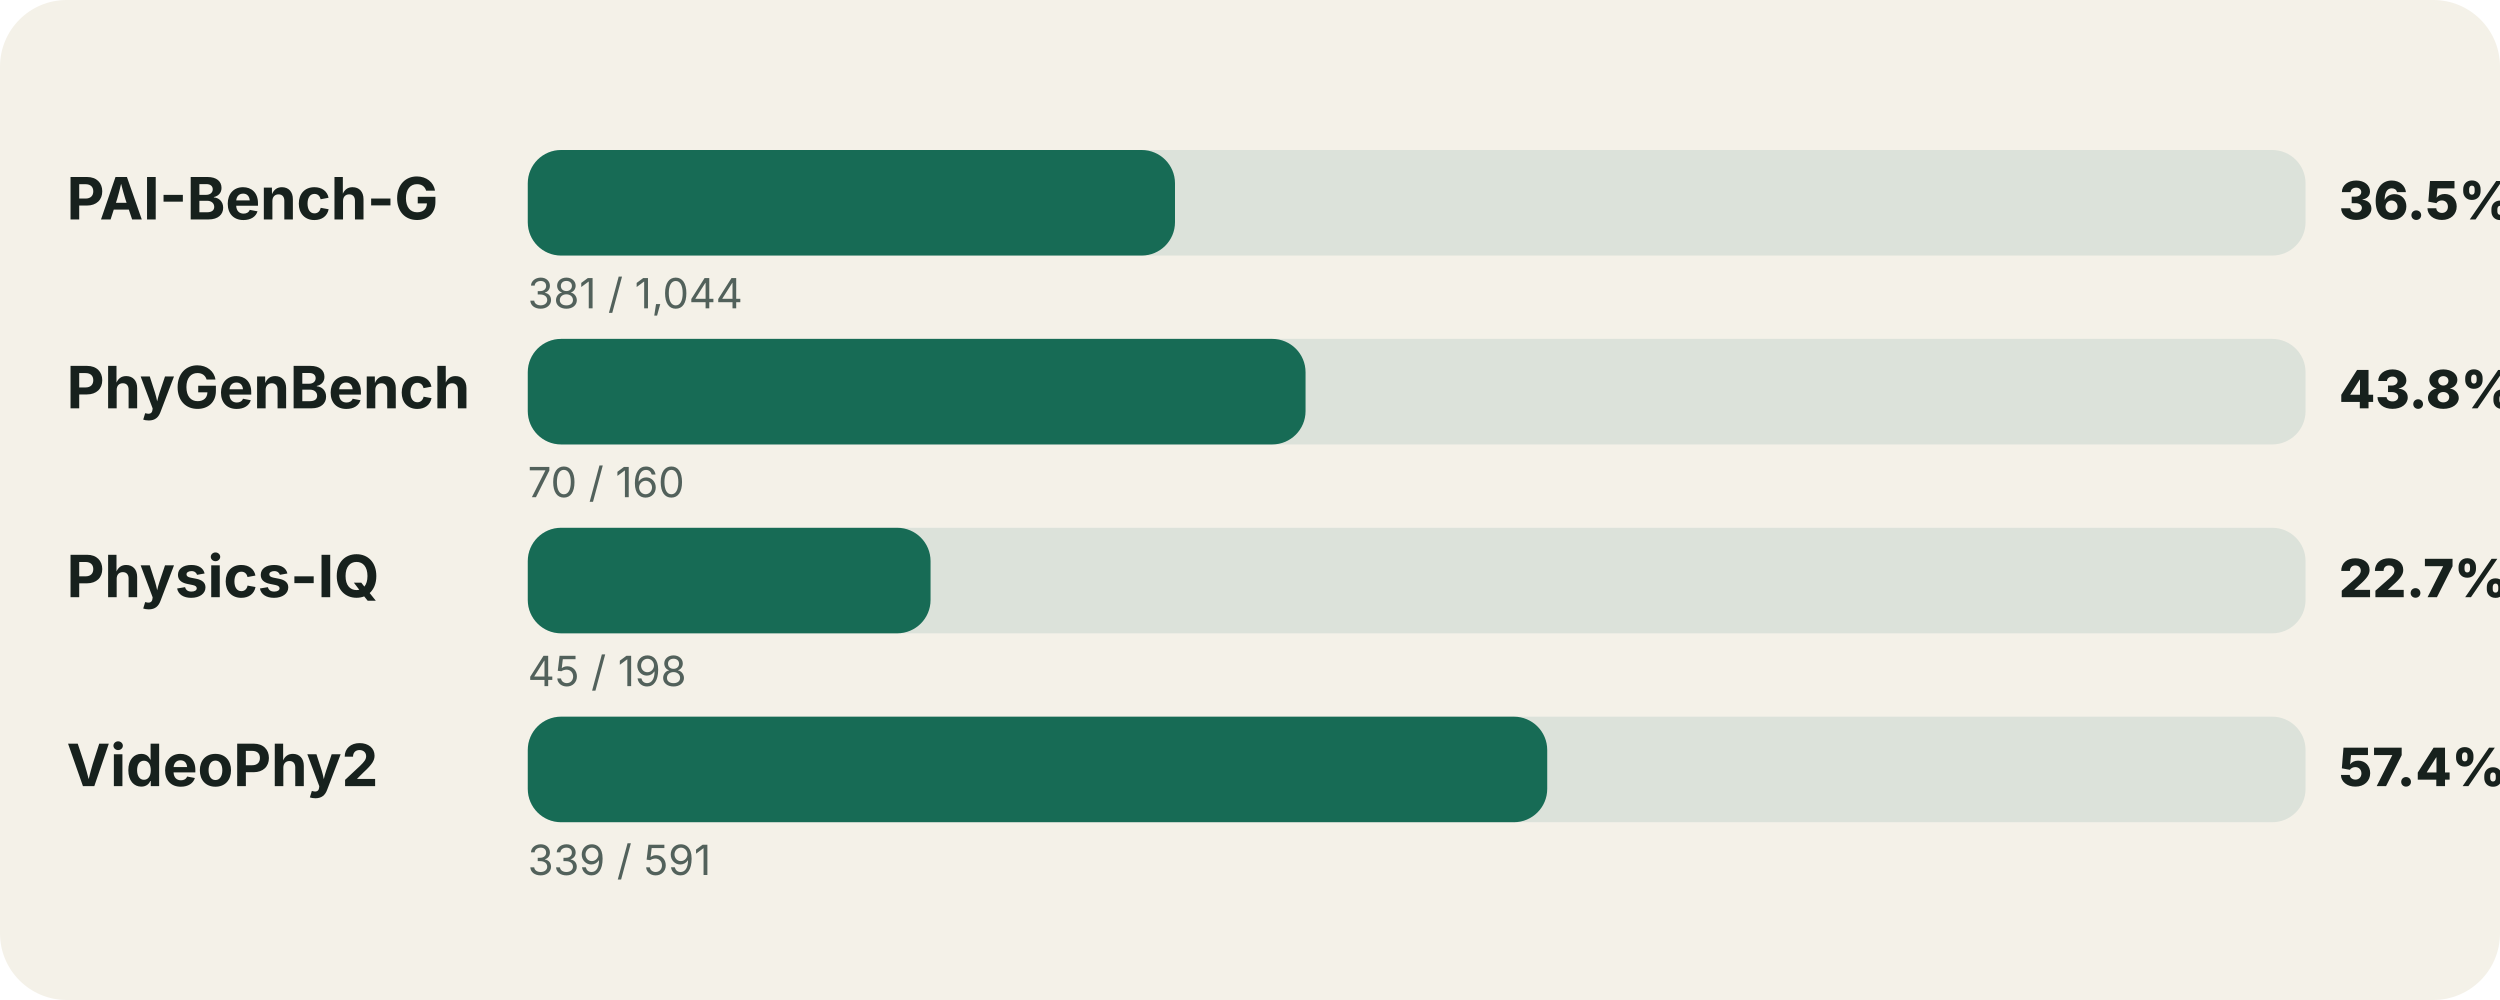
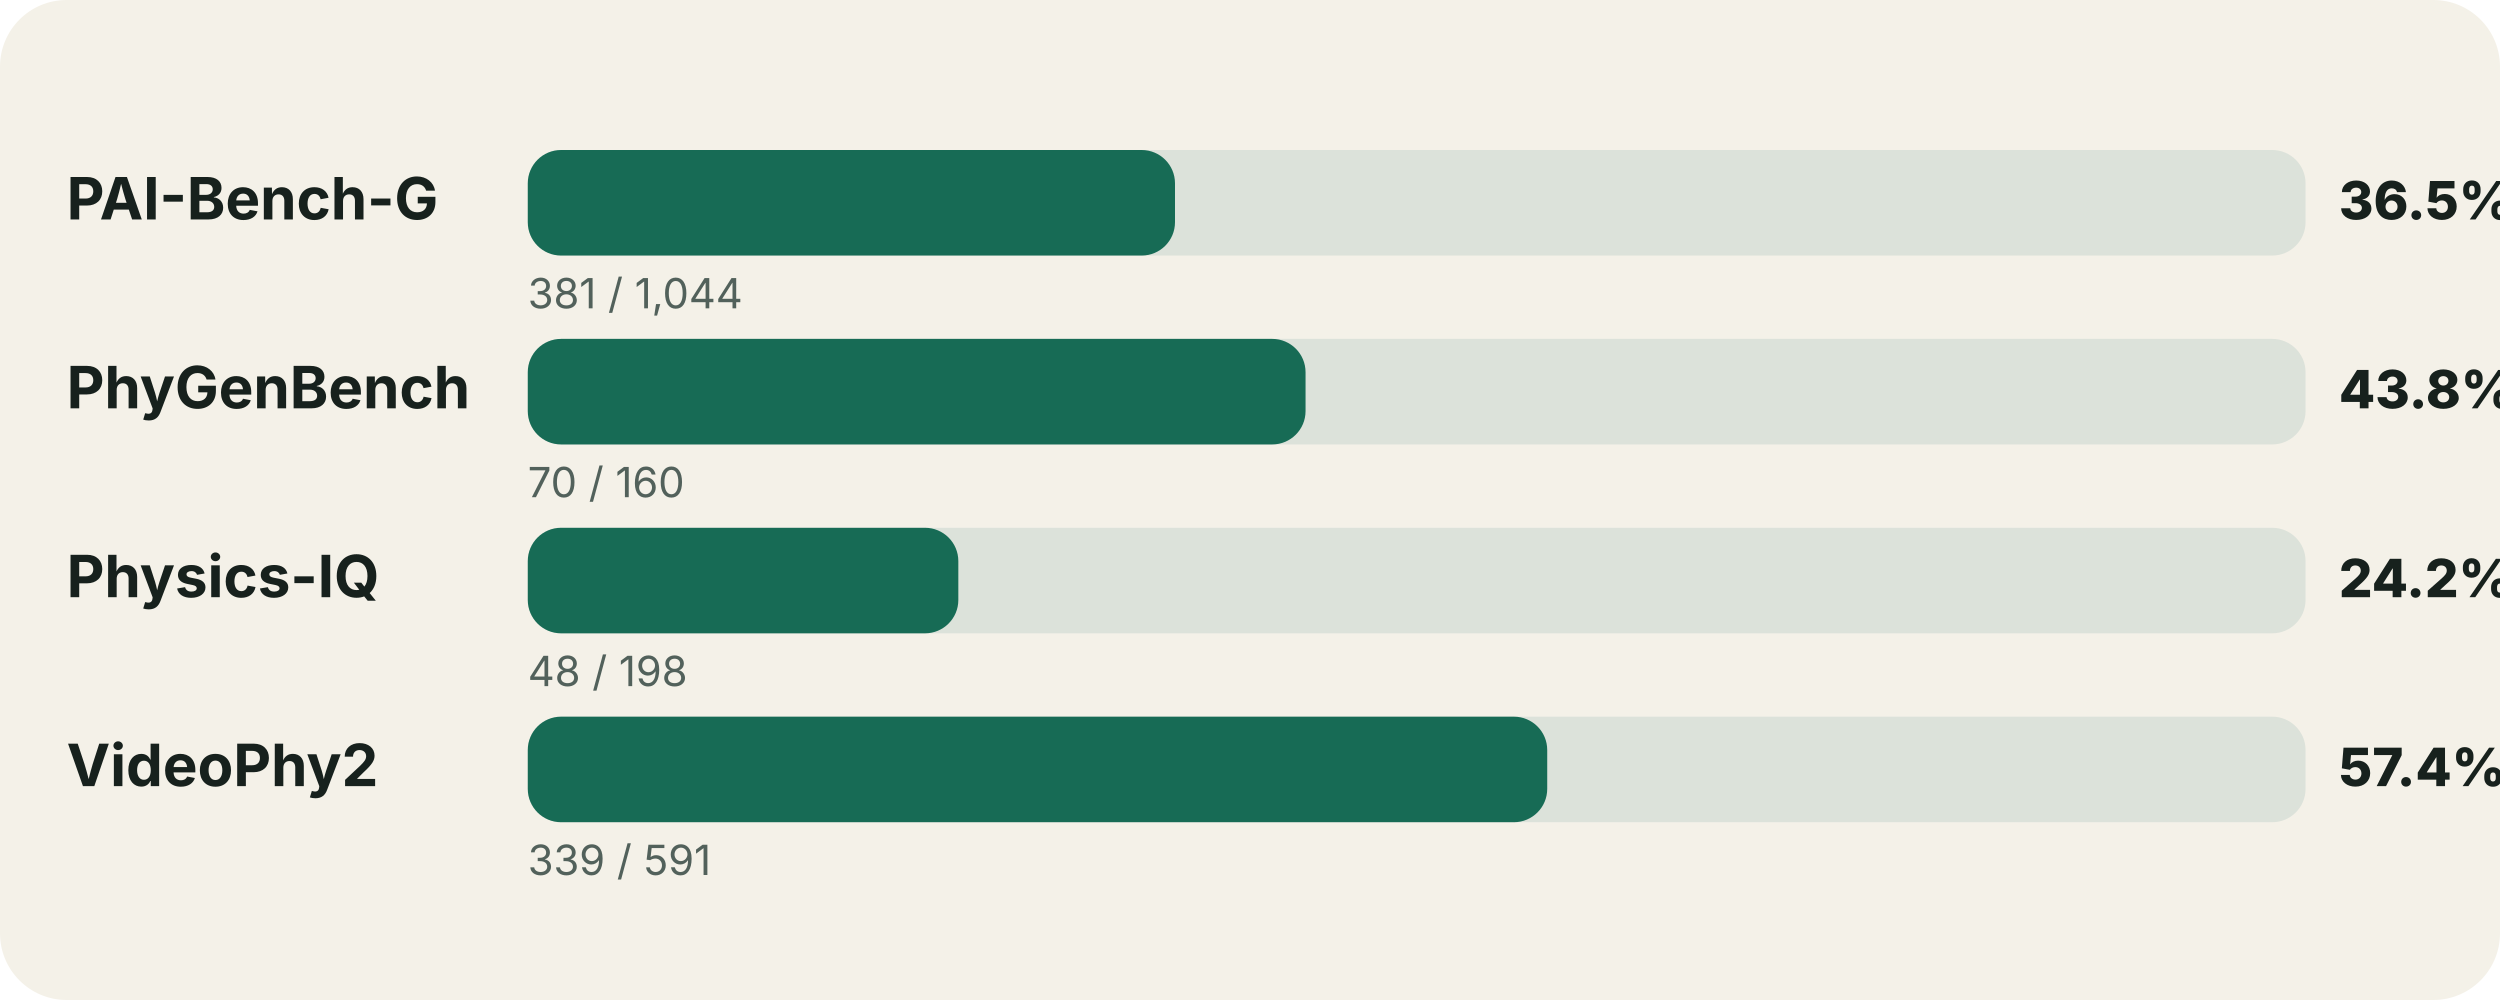
<svg xmlns="http://www.w3.org/2000/svg" viewBox="0 0 900 360" role="img" aria-labelledby="title desc">
  <rect width="100%" height="100%" rx="24" fill="#f4f1e8" />
  <style>text{font-family:system-ui,-apple-system,Segoe UI,sans-serif;fill:#17211d}.label{font-size:21px;font-weight:700}.value{font-size:19px;font-weight:800}.small{font-size:15px;fill:#52615b}.track{fill:#dce2da}.bar{fill:#176b55}</style>
  <text class="label" x="24" y="79">PAI-Bench-G</text>
  <rect class="track" x="190" y="54" width="640" height="38" rx="12" />
  <rect class="bar" x="190" y="54" width="233" height="38" rx="12" />
  <text class="value" x="842" y="79">36.5%</text>
  <text class="small" x="190" y="111">381 / 1,044</text>
  <text class="label" x="24" y="147">PhyGenBench</text>
  <rect class="track" x="190" y="122" width="640" height="38" rx="12" />
  <rect class="bar" x="190" y="122" width="280" height="38" rx="12" />
  <text class="value" x="842" y="147">43.8%</text>
  <text class="small" x="190" y="179">70 / 160</text>
  <text class="label" x="24" y="215">Physics-IQ</text>
  <rect class="track" x="190" y="190" width="640" height="38" rx="12" />
-   <rect class="bar" x="190" y="190" width="145" height="38" rx="12" />
-   <text class="value" x="842" y="215">22.7%</text>
-   <text class="small" x="190" y="247">45 / 198</text>
+   <rect class="bar" x="190" y="190" width="155" height="38" rx="12" />
+   <text class="value" x="842" y="215">24.2%</text>
+   <text class="small" x="190" y="247">48 / 198</text>
  <text class="label" x="24" y="283">VideoPhy2</text>
  <rect class="track" x="190" y="258" width="640" height="38" rx="12" />
  <rect class="bar" x="190" y="258" width="367" height="38" rx="12" />
  <text class="value" x="842" y="283">57.4%</text>
  <text class="small" x="190" y="315">339 / 591</text>
</svg>
